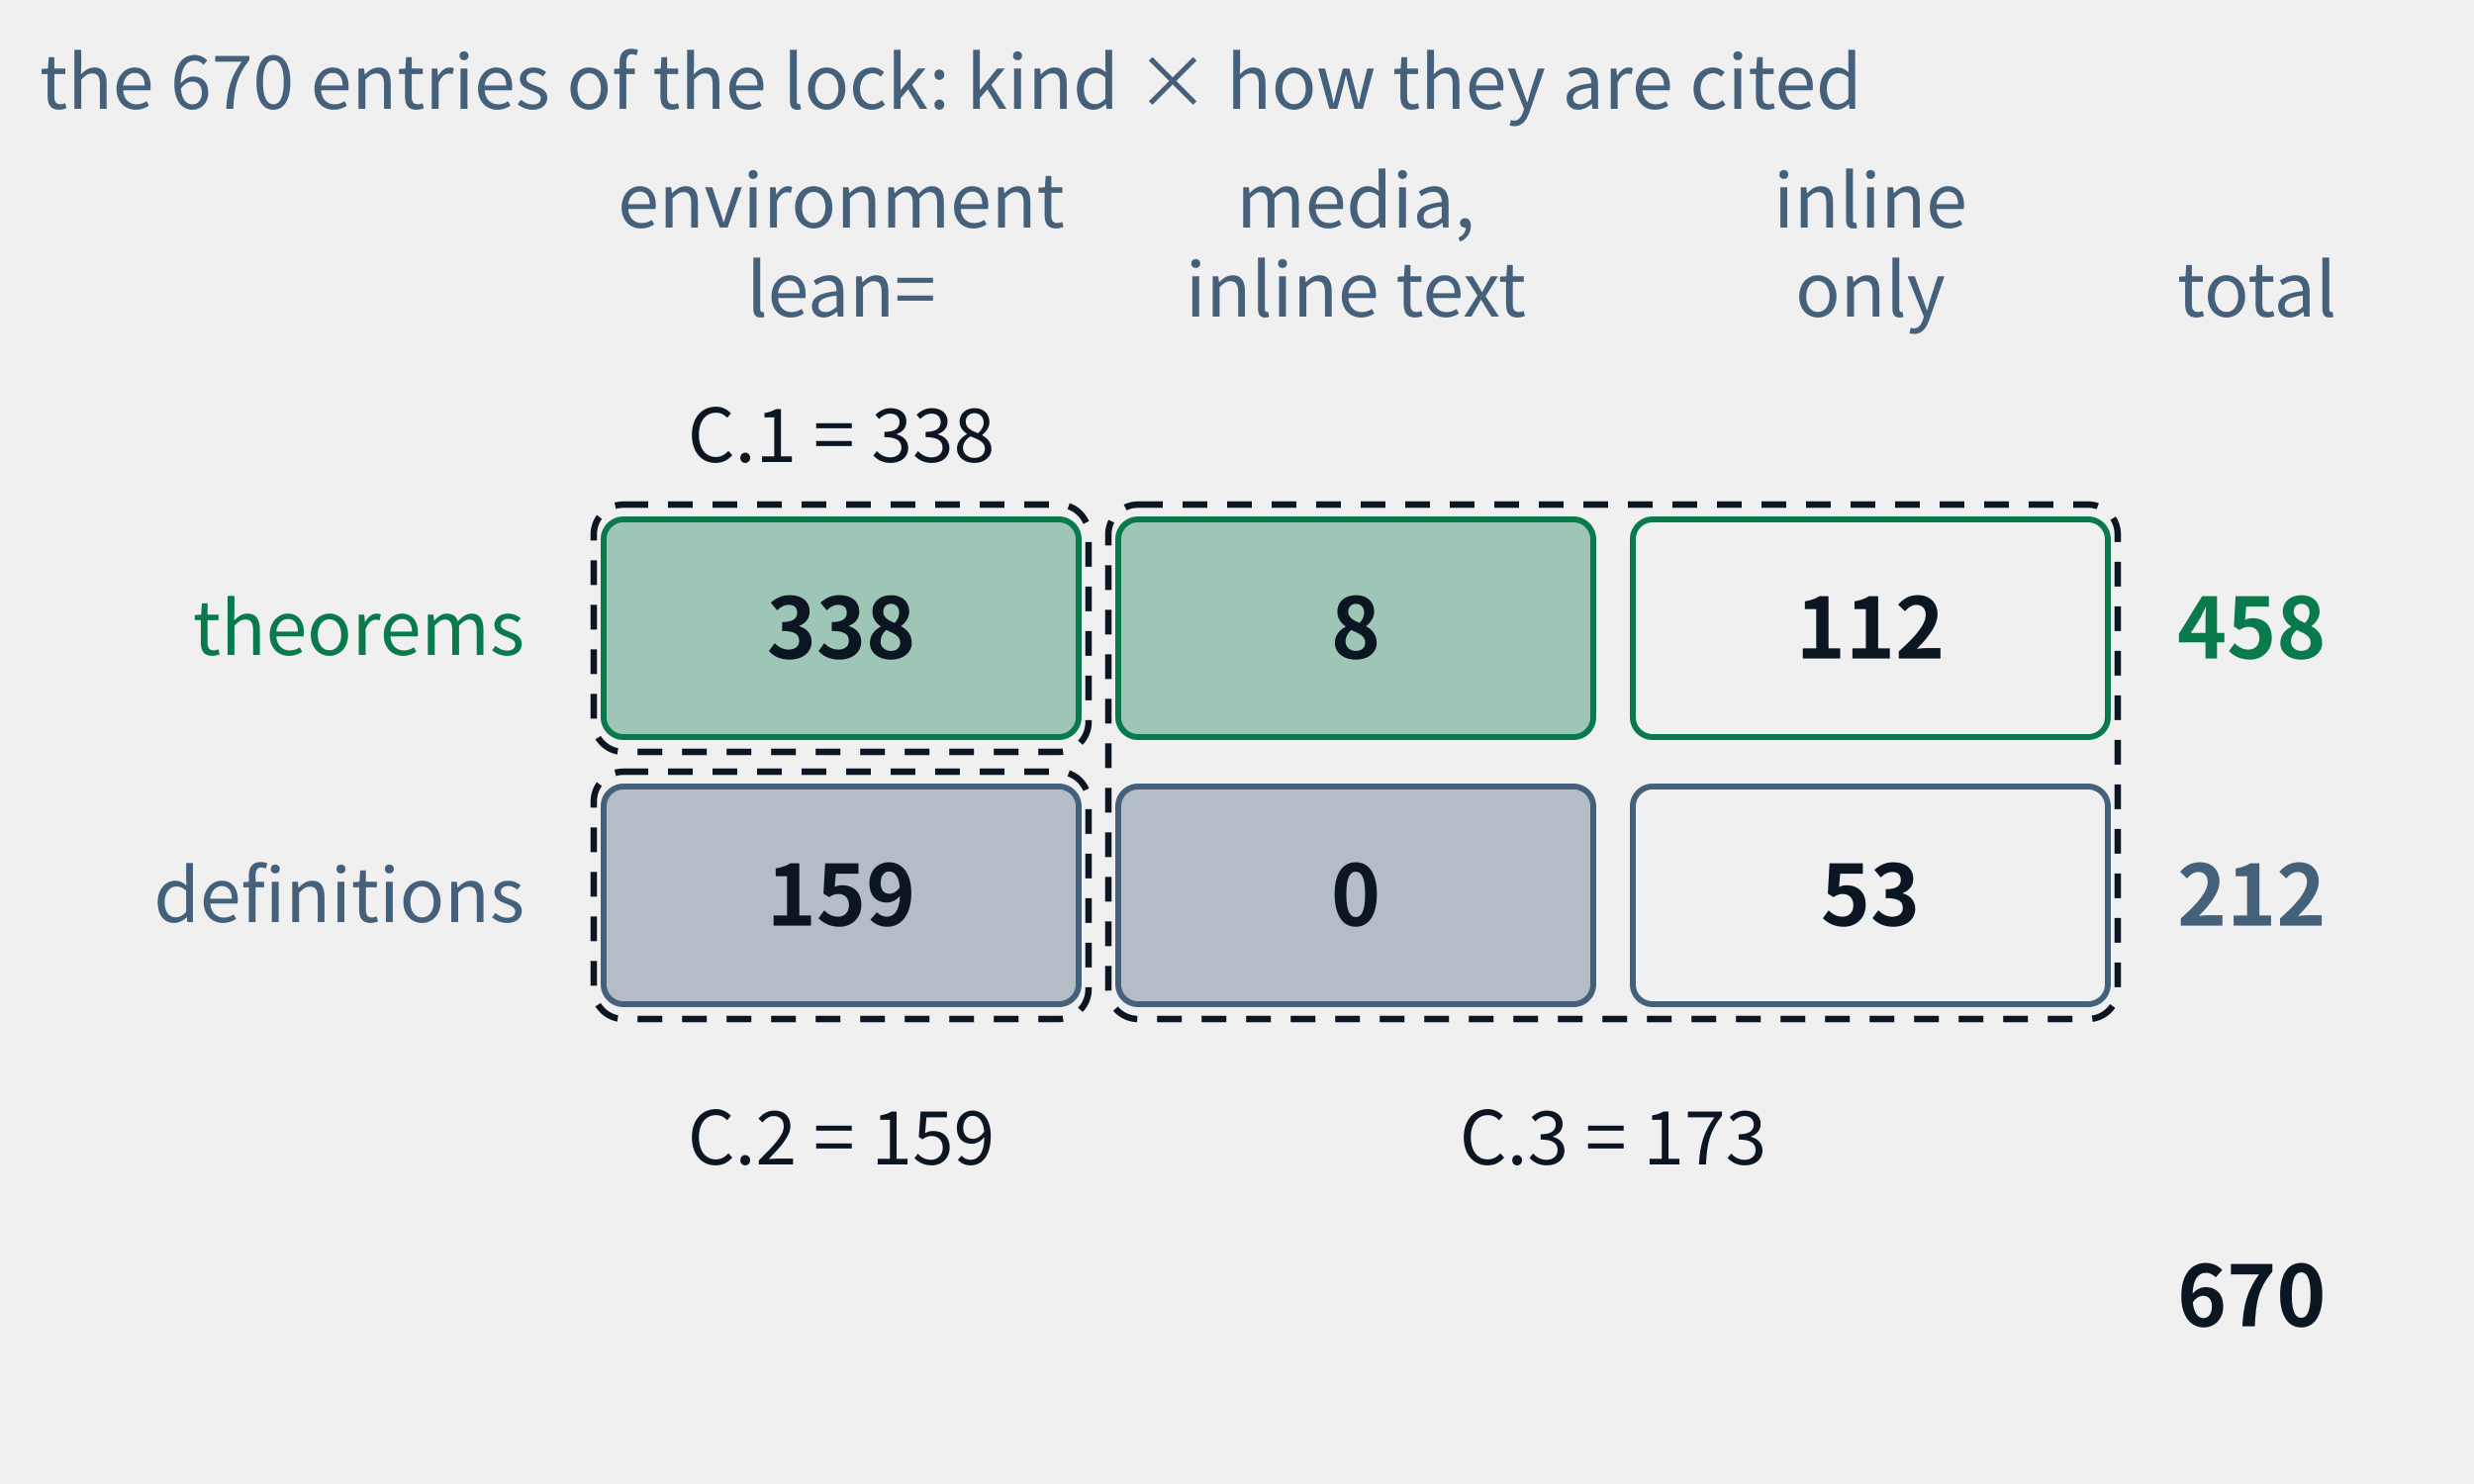
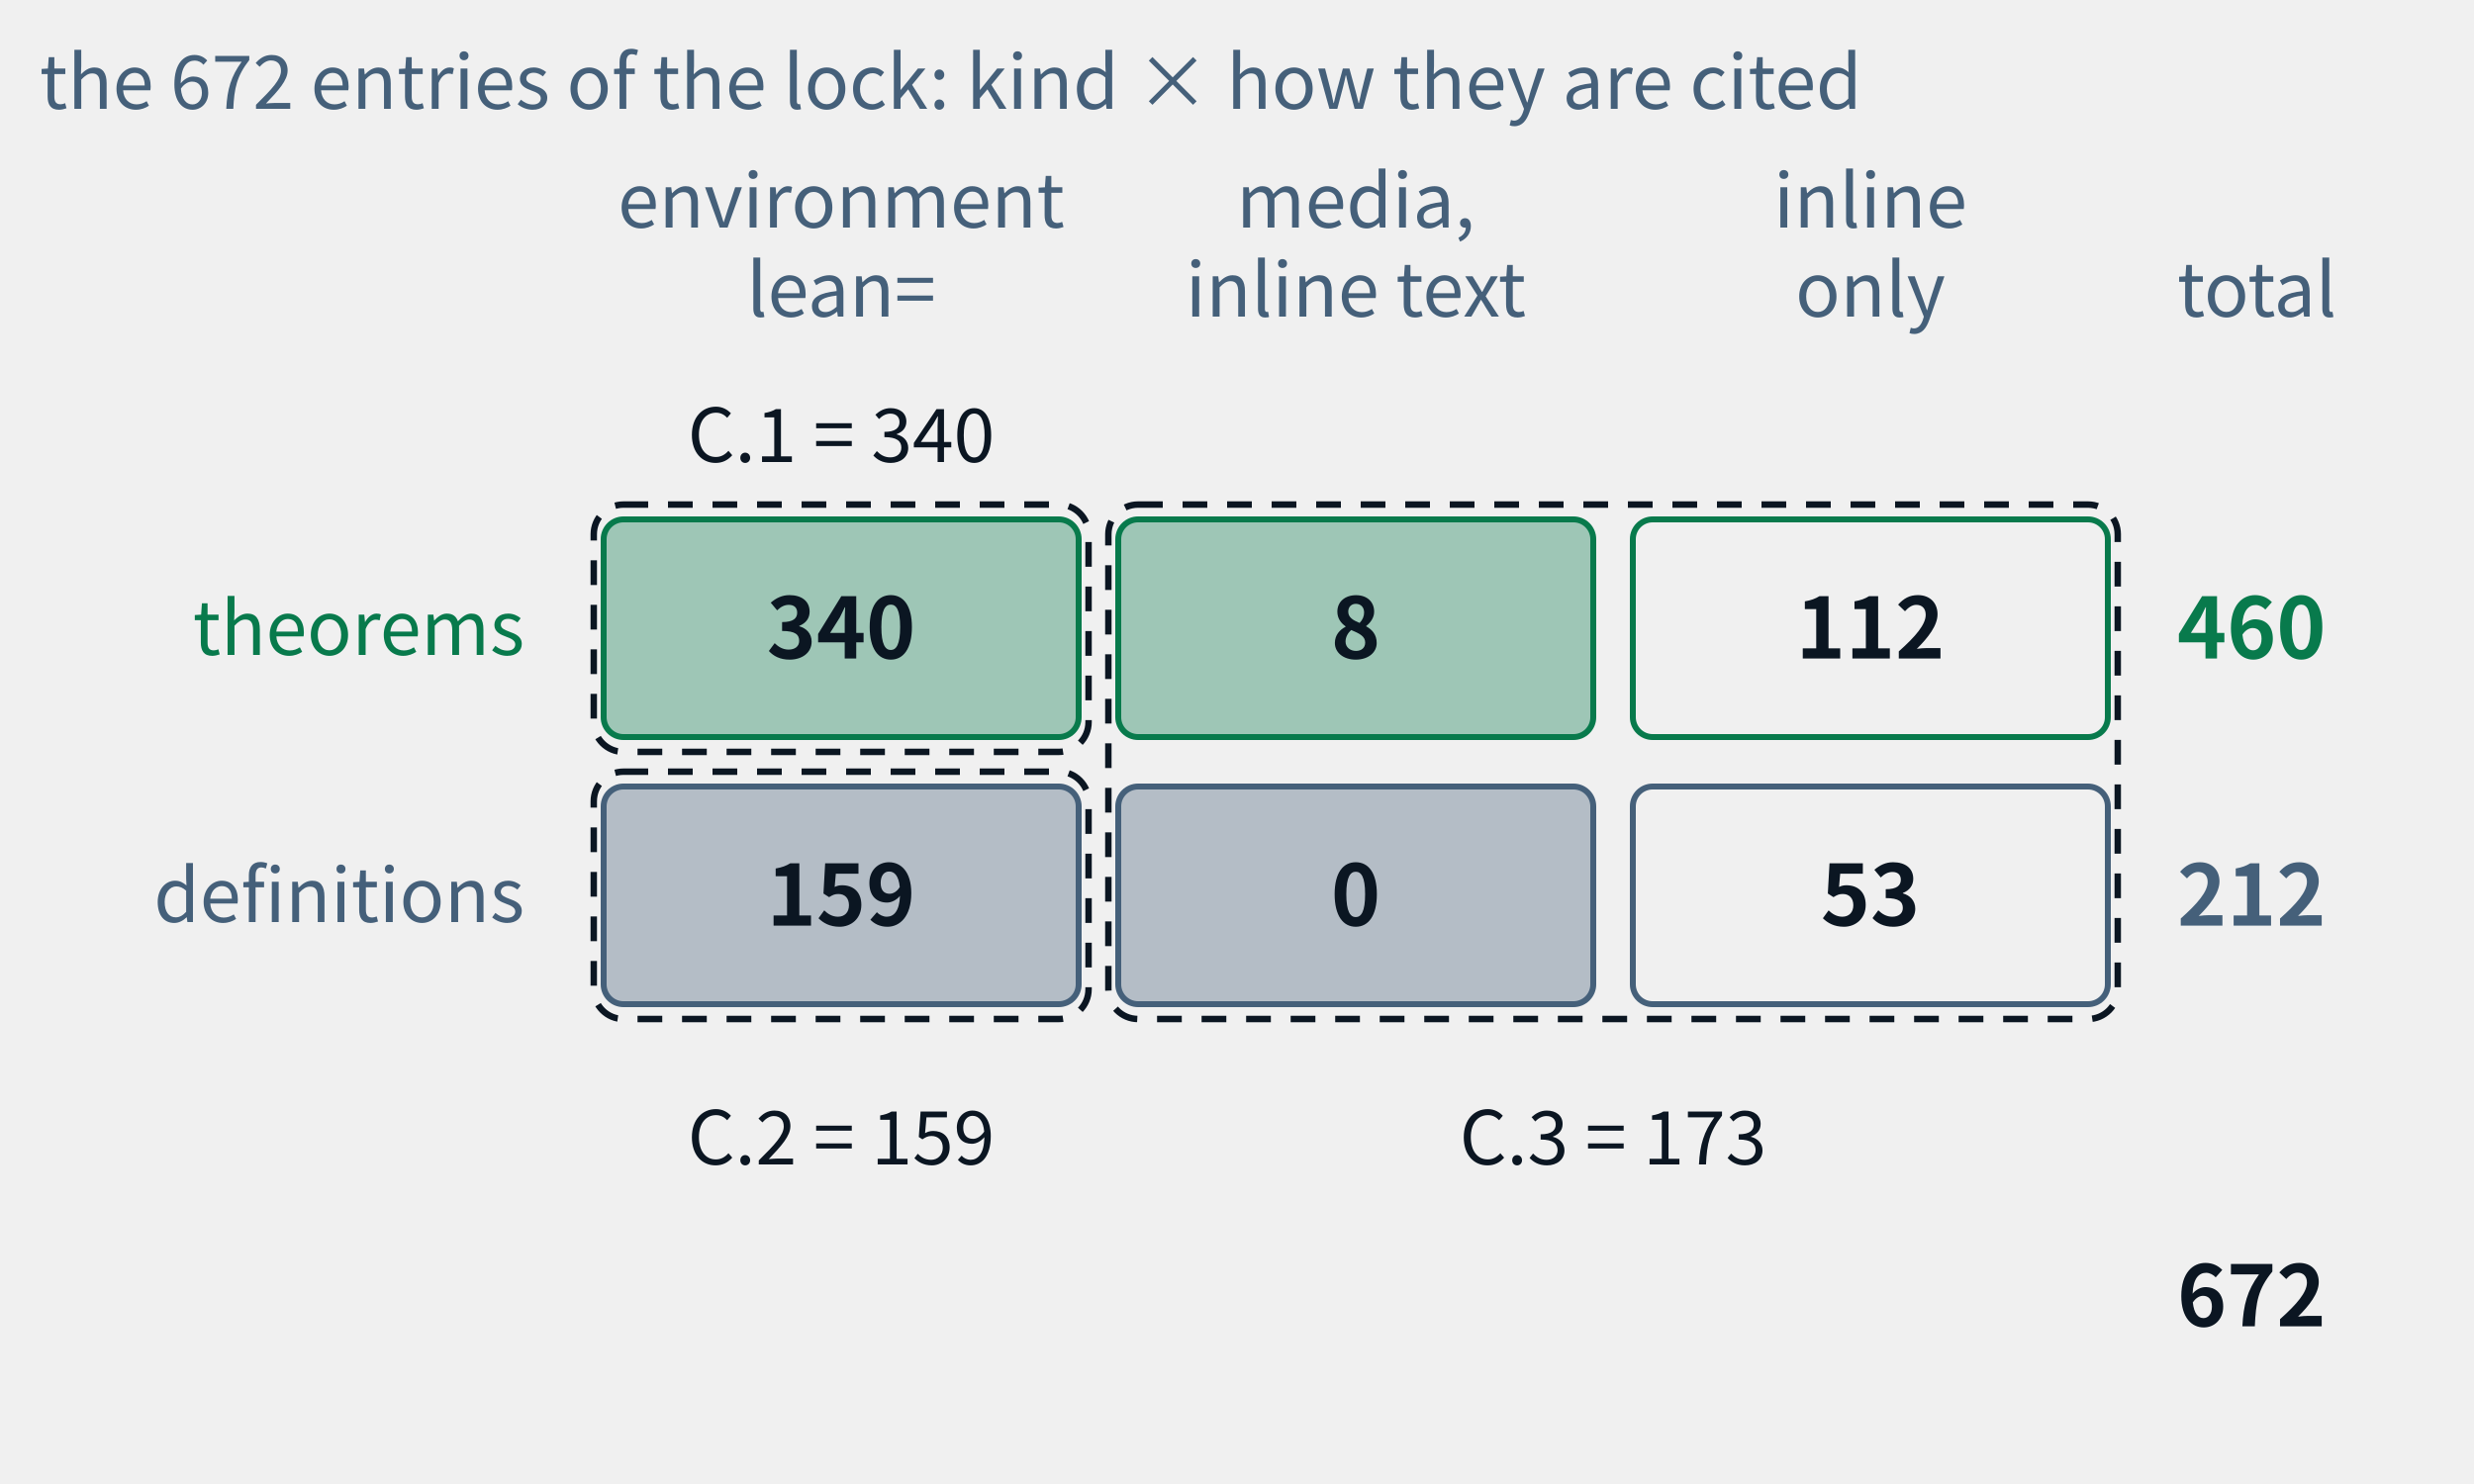
- <svg xmlns="http://www.w3.org/2000/svg" class="tr-fig" data-tr-fig="appc-ledger" data-lang="en" viewBox="0 0 500 300" width="500" height="300" font-family="'Noto Sans SC', 'Noto Sans CJK SC', 'Source Sans 3', 'PingFang SC', 'Microsoft YaHei', system-ui, sans-serif" role="img" aria-label="A ledger of two rows and three columns: the rows are theorems and definitions, the columns are cited with lean= in an environment, cited by media and only inline in the text, and reached by inline links only. The theorem row reads 338, 8, 112, total 458; the definition row 159, 0, 53, total 212; in all 670. Three dashed frames mark the three indexes of appendix C: C.1 = 338, C.2 = 159, C.3 = 8 + 112 + 0 + 53 = 173.">
+ <svg xmlns="http://www.w3.org/2000/svg" class="tr-fig" data-tr-fig="appc-ledger" data-lang="en" viewBox="0 0 500 300" width="500" height="300" font-family="'Noto Sans SC', 'Noto Sans CJK SC', 'Source Sans 3', 'PingFang SC', 'Microsoft YaHei', system-ui, sans-serif" role="img" aria-label="A ledger of two rows and three columns: the rows are theorems and definitions, the columns are cited with lean= in an environment, cited by media and only inline in the text, and reached by inline links only. The theorem row reads 340, 8, 112, total 460; the definition row 159, 0, 53, total 212; in all 672. Three dashed frames mark the three indexes of appendix C: C.1 = 340, C.2 = 159, C.3 = 8 + 112 + 0 + 53 = 173.">
  <style>.ts-ink{stroke:#0b1622}.tf-ink{fill:#0b1622}.ts-dim{stroke:#45607a}.tf-dim{fill:#45607a}.ts-faint{stroke:#9db3c4}.tf-faint{fill:#9db3c4}.ts-edge{stroke:#b9d0dd}.tf-edge{fill:#b9d0dd}.ts-hot{stroke:#5f9bb5}.tf-hot{fill:#5f9bb5}.ts-bg{stroke:#ffffff}.tf-bg{fill:#ffffff}.ts-panel{stroke:#eef5f9}.tf-panel{fill:#eef5f9}.ts-sheet{stroke:#f7fbfd}.tf-sheet{fill:#f7fbfd}.ts-cyan{stroke:#007c8a}.tf-cyan{fill:#007c8a}.ts-magenta{stroke:#b0128f}.tf-magenta{fill:#b0128f}.ts-amber{stroke:#946200}.tf-amber{fill:#946200}.ts-violet{stroke:#5a45c8}.tf-violet{fill:#5a45c8}.ts-ok{stroke:#087a4c}.tf-ok{fill:#087a4c}.ts-warn{stroke:#c21f3a}.tf-warn{fill:#c21f3a}.ts-blue{stroke:#1d5fd0}.tf-blue{fill:#1d5fd0}.ts-orange{stroke:#b85410}.tf-orange{fill:#b85410}.ts-sigma{stroke:#28405a}.tf-sigma{fill:#28405a}@media (prefers-color-scheme:dark){.ts-ink{stroke:#d4efff}.tf-ink{fill:#d4efff}.ts-dim{stroke:#6f8ea5}.tf-dim{fill:#6f8ea5}.ts-faint{stroke:#34506a}.tf-faint{fill:#34506a}.ts-edge{stroke:#143049}.tf-edge{fill:#143049}.ts-hot{stroke:#1f5d7c}.tf-hot{fill:#1f5d7c}.ts-bg{stroke:#03060c}.tf-bg{fill:#03060c}.ts-panel{stroke:#07101b}.tf-panel{fill:#07101b}.ts-sheet{stroke:#050c16}.tf-sheet{fill:#050c16}.ts-cyan{stroke:#19f0ff}.tf-cyan{fill:#19f0ff}.ts-magenta{stroke:#ff2fd0}.tf-magenta{fill:#ff2fd0}.ts-amber{stroke:#ffc83d}.tf-amber{fill:#ffc83d}.ts-violet{stroke:#9d8cff}.tf-violet{fill:#9d8cff}.ts-ok{stroke:#46ffb2}.tf-ok{fill:#46ffb2}.ts-warn{stroke:#ff5064}.tf-warn{fill:#ff5064}.ts-blue{stroke:#2a7bff}.tf-blue{fill:#2a7bff}.ts-orange{stroke:#ff8a3c}.tf-orange{fill:#ff8a3c}.ts-sigma{stroke:#cfe3ff}.tf-sigma{fill:#cfe3ff}}</style>
  <text class="tf-dim" x="170" y="46" font-size="15" text-anchor="middle">environment</text>
  <text class="tf-dim" x="170" y="64" font-size="15" text-anchor="middle">lean=</text>
  <text class="tf-dim" x="274" y="46" font-size="15" text-anchor="middle">media,</text>
  <text class="tf-dim" x="274" y="64" font-size="15" text-anchor="middle">inline text</text>
  <text class="tf-dim" x="378" y="46" font-size="15" text-anchor="middle">inline</text>
  <text class="tf-dim" x="378" y="64" font-size="15" text-anchor="middle">only</text>
  <text class="tf-dim" x="440" y="64" font-size="15">total</text>
  <text class="tf-ok" x="106" y="132.4" font-size="15" text-anchor="end">theorems</text>
  <rect x="122" y="105" width="96" height="44" rx="4" class="ts-ok tf-ok" stroke-width="1.2" fill-opacity="0.35" />
-   <text class="tf-ink" x="170" y="133.12" font-size="17" text-anchor="middle" font-weight="600">338</text>
+   <text class="tf-ink" x="170" y="133.12" font-size="17" text-anchor="middle" font-weight="600">340</text>
  <rect x="226" y="105" width="96" height="44" rx="4" class="ts-ok tf-ok" stroke-width="1.2" fill-opacity="0.35" />
  <text class="tf-ink" x="274" y="133.12" font-size="17" text-anchor="middle" font-weight="600">8</text>
  <rect x="330" y="105" width="96" height="44" rx="4" class="ts-ok" stroke-width="1.2" fill="none" />
  <text class="tf-ink" x="378" y="133.12" font-size="17" text-anchor="middle" font-weight="600">112</text>
-   <text class="tf-ok" x="440" y="133.12" font-size="17" font-weight="600">458</text>
+   <text class="tf-ok" x="440" y="133.12" font-size="17" font-weight="600">460</text>
  <text class="tf-dim" x="106" y="186.4" font-size="15" text-anchor="end">definitions</text>
  <rect x="122" y="159" width="96" height="44" rx="4" class="ts-dim tf-dim" stroke-width="1.2" fill-opacity="0.35" />
  <text class="tf-ink" x="170" y="187.12" font-size="17" text-anchor="middle" font-weight="600">159</text>
  <rect x="226" y="159" width="96" height="44" rx="4" class="ts-dim tf-dim" stroke-width="1.2" fill-opacity="0.35" />
  <text class="tf-ink" x="274" y="187.12" font-size="17" text-anchor="middle" font-weight="600">0</text>
  <rect x="330" y="159" width="96" height="44" rx="4" class="ts-dim" stroke-width="1.2" fill="none" />
  <text class="tf-ink" x="378" y="187.12" font-size="17" text-anchor="middle" font-weight="600">53</text>
  <text class="tf-dim" x="440" y="187.12" font-size="17" font-weight="600">212</text>
-   <text class="tf-ink" x="440" y="268.12" font-size="17" font-weight="600">670</text>
+   <text class="tf-ink" x="440" y="268.12" font-size="17" font-weight="600">672</text>
  <rect x="120" y="102" width="100" height="50" rx="6" class="ts-ink" stroke-width="1.3" stroke-dasharray="5 4" fill="none" />
  <rect x="120" y="156" width="100" height="50" rx="6" class="ts-ink" stroke-width="1.3" stroke-dasharray="5 4" fill="none" />
  <rect x="224" y="102" width="204" height="104" rx="6" class="ts-ink" stroke-width="1.3" stroke-dasharray="5 4" fill="none" />
-   <text class="tf-ink" x="170" y="93.4" font-size="15" text-anchor="middle">C.1 = 338</text>
+   <text class="tf-ink" x="170" y="93.4" font-size="15" text-anchor="middle">C.1 = 340</text>
  <text class="tf-ink" x="170" y="235.4" font-size="15" text-anchor="middle">C.2 = 159</text>
  <text class="tf-ink" x="326" y="235.4" font-size="15" text-anchor="middle">C.3 = 173</text>
-   <text class="tf-dim" x="8" y="22" font-size="15">the 670 entries of the lock: kind × how they are cited</text>
+   <text class="tf-dim" x="8" y="22" font-size="15">the 672 entries of the lock: kind × how they are cited</text>
</svg>
